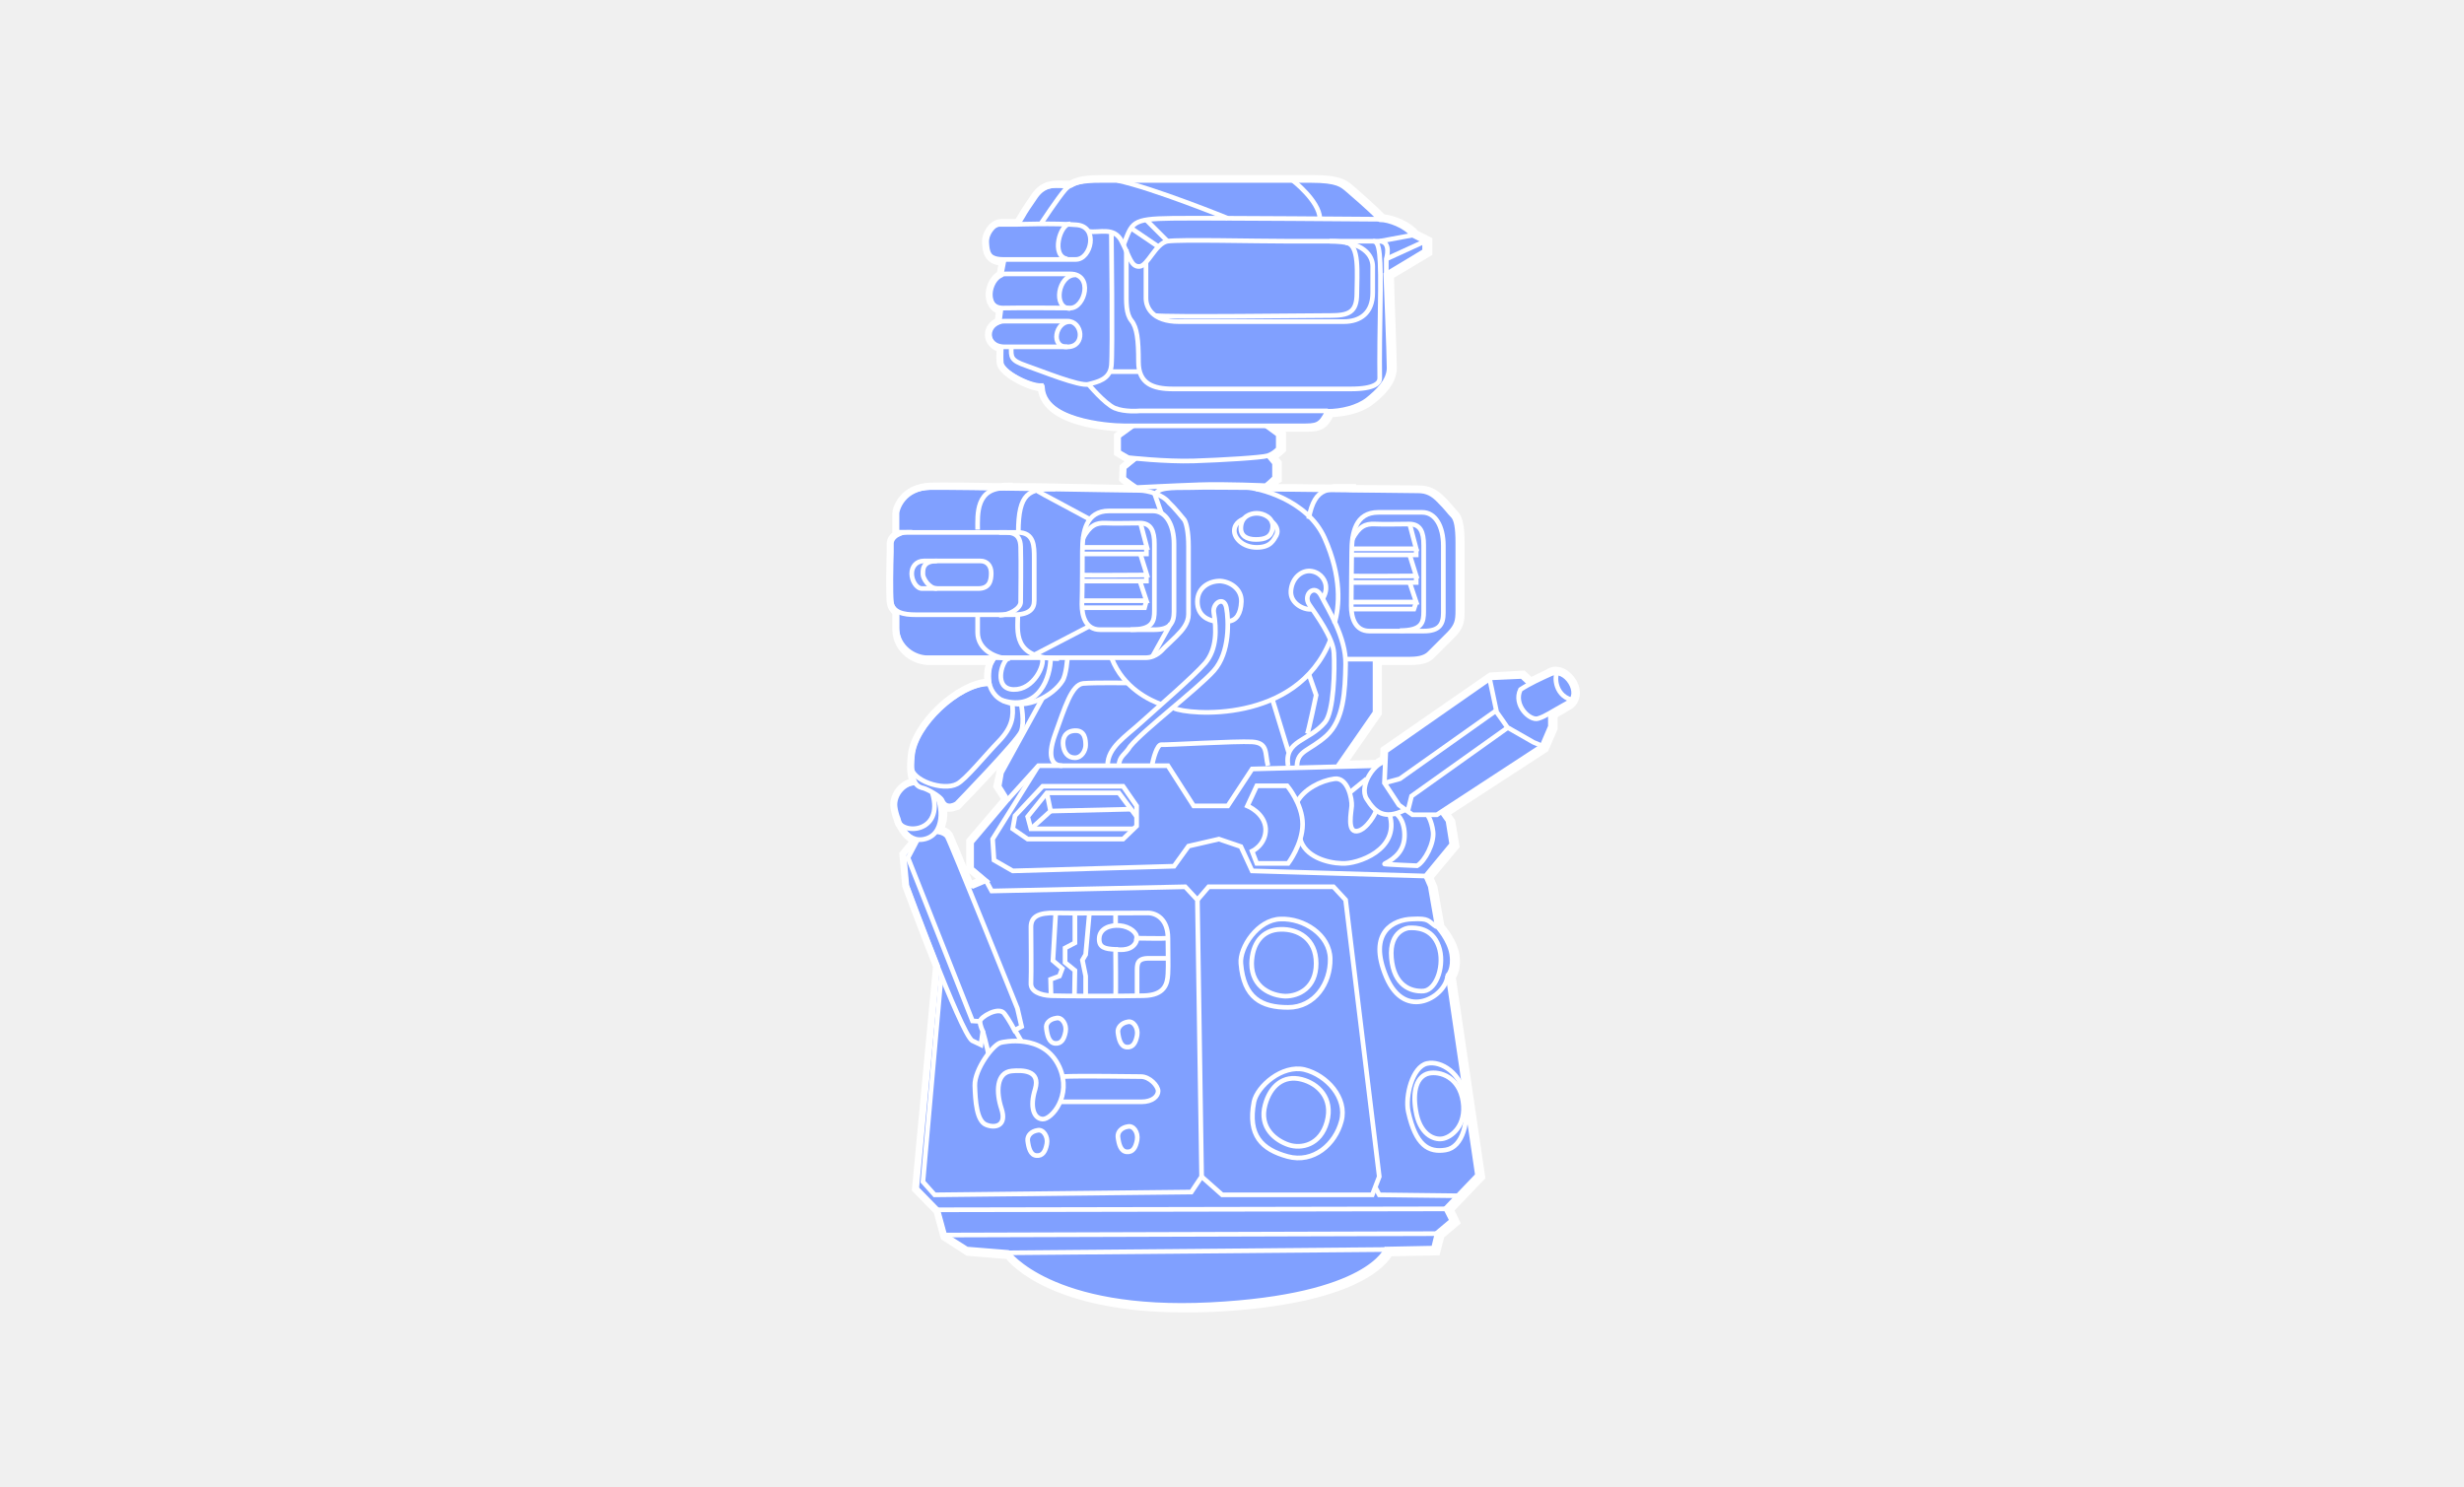
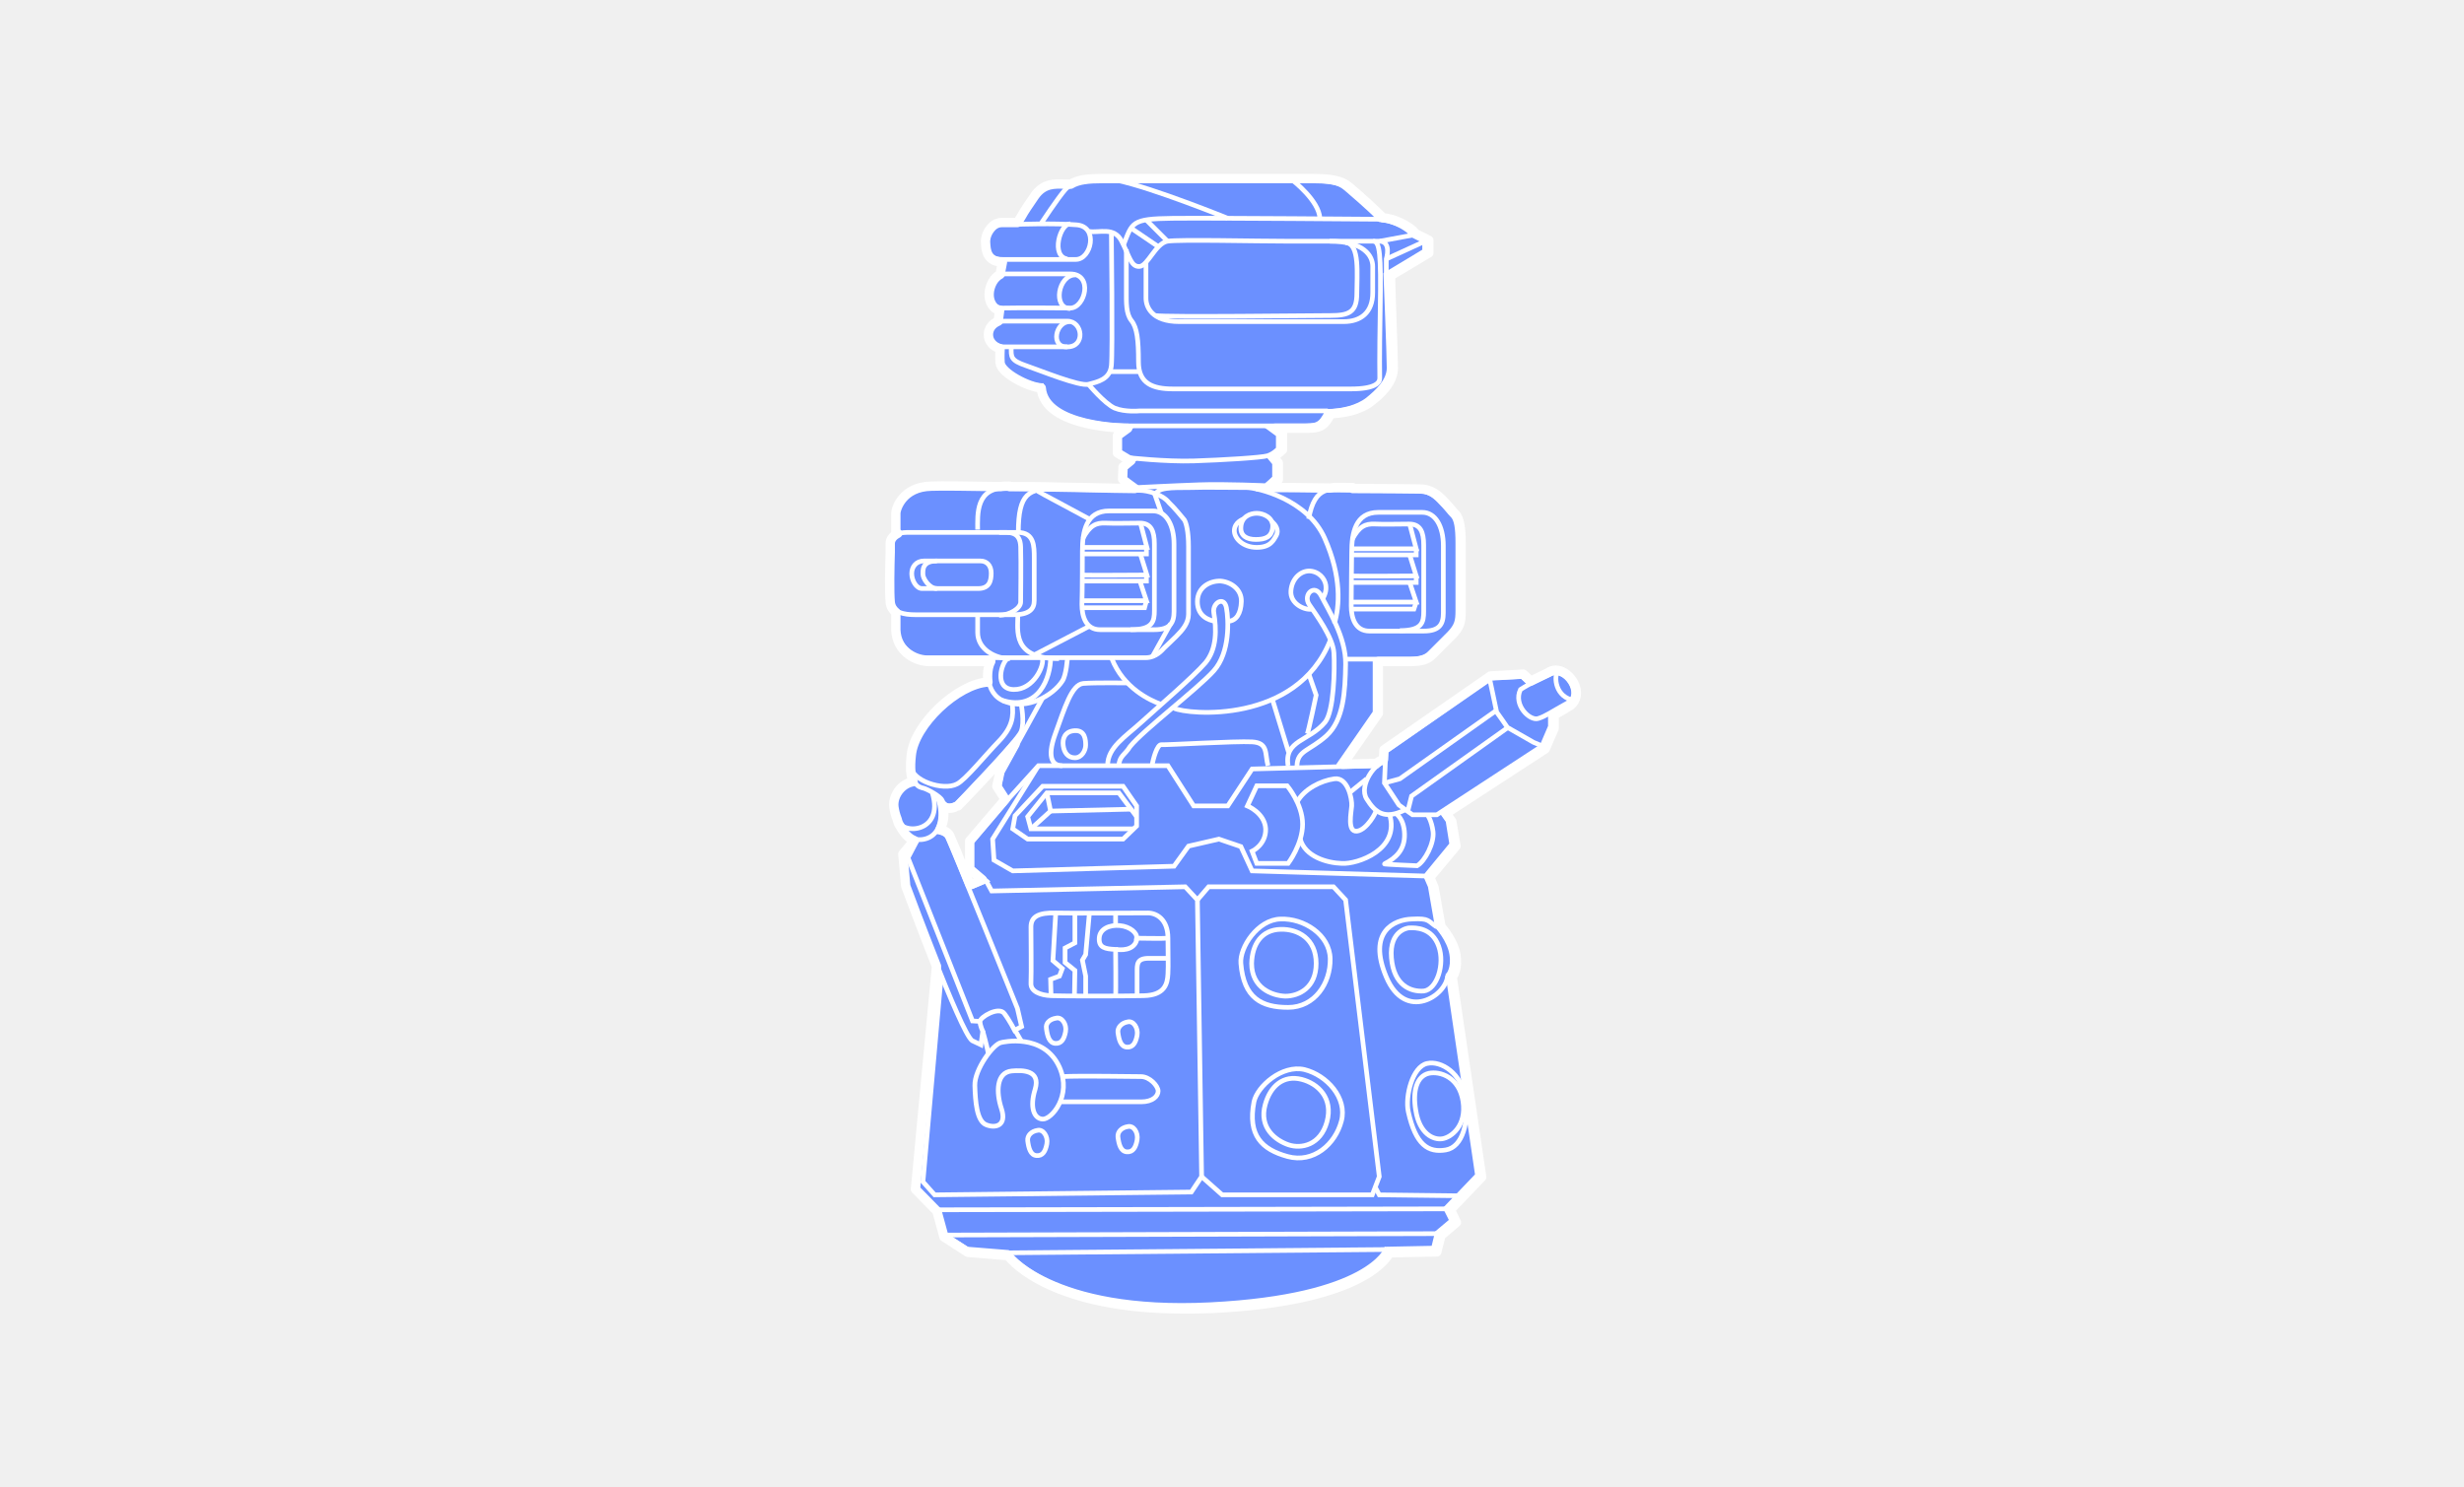
<svg id="bp-834" viewBox="0 0 527 318">
  <style type="text/css">
- 		.st0{fill:#80a0ff;stroke:#fff;stroke-width:1.5;stroke-miterlimit:10;}
+ 		.st0{fill:#6b90ff;stroke:#fff;stroke-width:2;stroke-miterlimit:10;stroke-linejoin:round;}
		.st1{fill:none;stroke:#fff;stroke-miterlimit:10;}
</style>
  <g>
    <path class="st0" d="M336.6,146.1c-0.7-1.3-2-2.5-3.4-2.7l0,0c0,0-0.1,0-0.1,0c-0.5-0.1-1.1,0-1.7,0.3l-0.3,0.2   c-1.2,0.6-2.5,1.2-3.7,1.8l-1.6-1.5l-7,0.4L296,160.4l-0.1,2.1c-0.6,0.1-1.2,0.5-1.7,1l0-0.2l-7,0.2l7.6-10.9v-11.1h7   c2.1,0,3.5-0.4,4.4-1.3l4.3-4.3c1.8-1.8,2-2.9,2-5.2v-14.4c0-3.6-0.4-5.4-1.2-6.3c-0.3-0.3-0.6-0.6-0.9-1c-0.4-0.5-1-1.2-1.9-2.1   c-1.7-1.7-3.1-2.3-5-2.3c-0.8,0-7.1-0.1-14.2-0.1l0-0.2c-0.5,0-0.9,0-1.3,0c-1.3,0-2.5-0.1-3.5,0.1c-5.2-0.1-10.2-0.1-13.1-0.1   c0.8-0.6,1.7-1.5,1.8-1.6l0.2-0.1V99l-1.1-1.3c1.1-0.5,1.8-1.4,1.9-1.4l0.1-0.1v-3.4l-1.6-1.2h6c3.2,0,4.4,0,5.9-3.1   c2.6-0.1,6.2-0.7,8.6-2.6c2.1-1.6,4.8-4.1,4.8-7.2c0-2.6-0.6-17.3-0.6-19.7l8.2-4.9v-2.7l-2.8-1.4c-1.6-2-5.1-3.3-7-3.4   c-2.6-2.6-5.7-5.3-6.9-6.3l-0.1-0.1c-1.2-1-2.4-2-8-2h-45c-2.9,0-5.2,0.2-6.8,1.2c-0.4,0-0.8,0-1.2,0c-2.3-0.1-4.6-0.2-6.5,2.5   c-1.3,1.9-2.2,3.2-2.8,4.3c-0.3,0.5-0.6,1-0.9,1.4h-3.3c-0.9,0-1.7,0.4-2.3,1.1c-0.8,0.9-1.3,2.1-1.2,3.3c0.1,1.5,0.2,3.9,3.6,4.1   l-0.5,2.6l0,0c-0.6,0.3-1.2,0.9-1.6,1.6c-0.9,1.6-1,3.5-0.2,4.8c0.3,0.5,0.8,1.1,1.7,1.3l-0.3,2.3c-1.4,0.6-2.1,1.7-2.1,2.9   c0,1.3,0.9,2.5,2.5,3c0,0.5-0.1,1.6,0,3c0.2,2.2,6,5.2,8.8,5.4c0.7,8.5,18.1,8.6,18.3,8.6h0.2l-2.2,1.6v3.7l2.5,1.5l0.2,0.1   c0,0,0.1,0,0.2,0l-1.7,1.4l-0.1,2.6l0.2,0.2c0.1,0.1,1.4,1.1,2.4,1.8c-2.1,0-6.1-0.1-10.9-0.2c-1.8,0-3.8-0.1-5.8-0.1v0   c0,0,0,0,0,0c-3.3-0.1-6.8-0.1-10.1-0.1l0-0.1c-0.7,0-1.3,0-1.9,0.1c-6.9-0.1-12.7-0.2-14.8-0.1c-6.2,0.1-7.6,4.9-7.6,5.8v4.3h0.4   c-1,0.5-1.6,1.3-1.6,2.2c0,0.3,0,1,0,1.8c-0.1,3-0.2,8.7,0,10.7c0.1,1,0.6,1.7,1.2,2.2l0,3.8c0.2,4.6,4.3,6.7,7,6.7h13.3   c-0.6,1.1-0.8,2.8-0.6,4.4c-6.5,0.4-15.8,9.1-16.4,15.7c-0.3,2.7-0.1,4.4,0.4,5.6c-1,0.2-2,0.7-2.8,1.6c-1,1.1-1.5,2.6-1.3,3.9   c0.1,0.7,0.3,1.6,0.7,2.6c0.1,0.5,0.3,1,0.6,1.4c0.6,1.1,1.3,2.1,2.4,2.8c0.2,0.1,0.4,0.2,0.6,0.3l-2.4,2.9l0.6,6.7l0,0.1   c0.6,1.6,3.5,9.4,6.6,17.2l-4.5,47.7l4.6,4.7l1.5,5.5l5.1,3.3l8.6,0.7c1.2,1.6,10.2,11.4,37.6,11.4c1.9,0,3.9,0,6-0.1   c31-1.5,37-10.1,38-11.9l10.1-0.2l0.9-3.5l3.3-2.8l-1.3-2.7l6.7-7l-6.3-42.8c0.4-0.5,1.2-2,0.8-4.7c-0.5-2.9-2.7-5.5-3.2-6.1   l-1.5-8.4l-0.9-2.1l5.6-6.7l-0.9-5.3l-1.2-1.7l21.2-13.8l1.9-4.4l0-2.8c0.2-0.1,0.4-0.2,0.6-0.4c0.8-0.4,1.7-1,2.9-1.7   C337.2,149.9,337.6,148,336.6,146.1z M207.5,189.3c-2.3-5.7-4.2-10.2-4.4-10.6c-0.4-0.7-1.3-1.1-2-1.3c0.3-0.7,0.6-1.4,0.7-2.3   c0.1-0.9,0.1-1.8-0.1-2.7c0.2,0.2,0.4,0.3,0.7,0.4c0.2,0.1,0.4,0.1,0.7,0.1c0.9,0,1.7-0.5,1.8-0.5l0.1-0.1   c1.1-1.1,8.5-8.8,12.1-13.1l-3.2,5.8l-0.7,3.2l1.8,2.8l-7.6,8.9v6l2.7,2.3L207.5,189.3L207.5,189.3z" />
  </g>
  <g>
    <path class="st1" d="M216.8,131.5c-1.8,0-18.6,0-21,0s-5-0.4-5.3-3c-0.3-2.5,0-11.1,0-12.4s1.5-2.2,3.4-2.2c1.9,0,21.6,0,23.8,0   c3.5,0,3.5,2.9,3.5,5.5s0,7.4,0,9.1C221.2,130.3,220.1,131.5,216.8,131.5z" />
    <path class="st1" d="M213.7,113.9c2,0,4.5-0.4,4.6,3.1s0,10.5,0,11.8c0,1.3-2.3,2.8-4.6,2.8" />
    <path class="st1" d="M191.7,113.9c0-2.2,0-3.4,0-4.3c0-0.9,1.4-5.2,7.2-5.3c5.7-0.1,41.4,0.6,44.8,0.6c1.8,0,5,0.9,6.3,2.6   c1,0.9,2.9,3.2,3.3,3.7c0.4,0.6,0.9,2.5,0.9,5.7c0,3.2,0,12.7,0,14.5c0,1.9-1.3,3.4-2.6,4.7c-1.3,1.3-2.2,2.1-2.6,2.5   s-1.7,2.1-4,2.1s-44.1,0-46.7,0s-6.3-2.1-6.5-6.3c0-1.9,0-3.9,0-3.9" />
    <path class="st1" d="M240.2,107.1" />
    <path class="st1" d="M209.2,125.9c-2.1,0-10.8,0-12,0c-1.2,0-2.2-1.7-2.2-3.2c0-1.5,1-2.7,2.6-2.7s10.8,0,12.1,0   c1.3,0,2.3,0.9,2.3,2.6S211.6,125.9,209.2,125.9z" />
    <path class="st1" d="M200.4,125.9c-1.7,0-3-2.2-3-3c0-0.8-0.3-2.9,3-2.9" />
    <path class="st1" d="M216,140.9c-3,0-6.9-1.9-6.9-5.6v-3.7" />
    <path class="st1" d="M209.1,113.3c0-3.2-0.5-9.2,6.4-8.9" />
    <path class="st1" d="M225.7,104.6c-5.6-0.1-7.9,0.8-7.9,9.3" />
    <path class="st1" d="M217.7,131.5c0,3.4-1.3,9.4,8.8,9.4" />
    <path class="st1" d="M231.5,117.9c0-4.2,0.8-8.6,5.7-8.6s6.6,0,9.4,0c2.8,0,4.5,3,4.5,7.1s0,12,0,14.4s-0.8,3.9-4.2,3.9   c-3.4,0-8.5,0-11.6,0s-3.9-2.9-3.9-5.4C231.5,126.7,231.5,117.9,231.5,117.9z" />
    <path class="st1" d="M221.7,105c0.1,0,11.4,6.1,11.4,6.1" />
    <line class="st1" x1="221.2" y1="140.1" x2="233.1" y2="133.9" />
    <line class="st1" x1="250.4" y1="133.4" x2="246.4" y2="140.6" />
    <line class="st1" x1="248.4" y1="109.8" x2="246.9" y2="105.5" />
    <path class="st1" d="M231.6,115.2c1.5-2.8,2.8-3.4,4.9-3.3s4.8,0,7.3,0c2.4,0,3.1,1.7,3.1,4.5c0,2.9,0,11.9,0,14.2   s-0.3,4.1-5.1,4.1" />
    <path class="st1" d="M231.5,117.1c0.6,0,13.8,0,13.8,0l-1.4-5.3" />
    <polyline class="st1" points="231.6,118.5 245.2,118.5 245.2,117.1  " />
    <path class="st1" d="M231.5,123c0.8,0.1,13.8,0,13.8,0l-1.4-4.5" />
    <polyline class="st1" points="231.5,124.3 245.2,124.3 245.2,123  " />
    <polyline class="st1" points="231.6,128.5 245.2,128.5 243.8,124.3  " />
    <polyline class="st1" points="231.6,130 244.8,130 245.2,128.5  " />
    <path class="st1" d="M268.6,104.6c0,0,32.9,0.4,34.7,0.4c1.8,0,3.1,0.6,4.6,2.2c1.6,1.6,2,2.3,2.8,3.1s1.1,2.6,1.1,5.9   c0,3.3,0,12.2,0,14.4s-0.2,3.2-1.8,4.9c-1.7,1.7-3.5,3.5-4.3,4.3c-0.7,0.7-1.9,1.2-4.1,1.2s-14,0-14,0" />
    <path class="st1" d="M289.1,104.6c-4.6,0-7.9-0.9-9.2,6.4" />
    <path class="st1" d="M247.3,105.5c0.7-1.5,5.4-1.1,7.6-1.2c2.1-0.1,9.4,0,11.7,0s13,2.5,16.7,10.8c3.7,8.3,3.2,14.6,2.1,18.3" />
    <path class="st1" d="M239.3,163.8c0.1-2.1,1.3-2.3,2.4-4.1c2.8-3.5,14.4-12.3,17.9-16.2c3.5-3.9,3.2-10.9,2.7-13.5s-3-1-2.7,1   c0.6,3.6,0.7,7.8-1.8,10.8c-2.6,3-10.3,9.6-13.7,12.7c-3.4,3.1-7.2,5.4-7.2,9.2" />
    <path class="st1" d="M259.9,132.9c-1.4-0.2-3.8-1.1-3.8-4.2c0-3.1,2.7-4.5,5-4.4c2.2,0.2,4.5,1.8,4.4,4.4c-0.1,2.6-1.1,4.1-2.8,4.2   " />
    <path class="st1" d="M265.4,112.8c-0.1,1.8,1.2,2.6,3.2,2.6s3.4-0.5,3.6-2.6c0.2-2.1-2-3-3.4-3   C267.4,109.8,265.5,110.5,265.4,112.8z" />
    <path class="st1" d="M271.9,111.5c1.1,0.8,1.6,2,1.1,3c-0.6,1-1.2,2.6-4.2,2.6c-3,0-4.9-2-4.8-3.7c0.1-1.7,1.8-2.3,2-2.4" />
    <path class="st1" d="M277.4,163.8c0.1-3.3,2.6-3.1,6.3-6.4c3.7-3.4,4-9.5,4.1-15.3c0.1-5.8-3.8-11.8-5.2-14.6   c-1.4-2.8-4-0.3-2.6,1.8s5.1,7,5.3,10.4s0,12.5-1.9,14.8c-3.4,4.1-8.8,3.8-7.9,9.3" />
    <path class="st1" d="M280.6,130.3c-1.5,0.3-4.7-1.1-4.5-3.9s2.4-4.6,4.5-4.2c2.1,0.4,3,2.2,3,3.4c0.1,1.2-0.7,2.5-0.7,2.5" />
    <path class="st1" d="M251.1,151.5c2.9,1.4,26.2,3.5,33.4-14.5" />
    <path class="st1" d="M248.4,150.7c-2.5-0.9-8.1-3.5-10.6-9.8" />
    <path class="st1" d="M212.6,140.9c-1.6,1.3-2.3,7.5,2.4,9.2c4.7,1.8,10.2-1.3,12.2-4.4c0.9-1.3,1.1-5,1.1-5" />
    <path class="st1" d="M224.7,140.8c0,3.9-2.4,11.5-10.4,9" />
    <path class="st1" d="M215.5,140.9c-1.3,0.8-3,6.5,1.3,6.6c4.3,0.1,6.7-5.3,6.1-6.7" />
    <path class="st1" d="M211.4,146.3c-6.2,0-15.7,8.6-16.3,15.2c-0.7,6.6,1.6,6.9,2.4,7.1s3.6,1.7,4,2.6c0.9,2.2,3.1,0.7,3.1,0.7   s13-13.4,13.8-15.4s0-5.9,0-5.9" />
    <path class="st1" d="M216.5,150.6c0.3,2.6,0.1,4.9-2.9,8s-7.1,8.2-8.9,9.1c-3,1.6-9.9-0.8-9.8-3.8" />
    <path class="st1" d="M195.7,167.5c-2.5-0.1-4.8,2.5-4.5,5s2.4,8.3,6.9,6.9c4.5-1.4,3.2-8.6,1.9-9.4" />
    <path class="st1" d="M191.9,175c0.4,3.8,10.2,3.4,7.5-5.4" />
    <path class="st1" d="M195.9,179.4l-2.7,3.3l0.6,6.5c0,0,11.6,31.5,14.1,33.4l1.9,0.9l0.4-2.9c0,0-0.6-1.2-0.6-2.1s4-3.3,5.2-1.7   c1.2,1.6,2.2,3.6,2.2,3.6l1.5-0.8l-0.9-3.9c0,0-14.4-35.8-15-36.7c-0.6-1-2.4-1.1-2.4-1.1" />
    <polyline class="st1" points="196.3,179.5 194.2,183.5 208,218.4 209.7,218.5  " />
    <path class="st1" d="M210.2,220.6c0.7,2.4,1.2,4.8,1.2,4.8" />
    <line class="st1" x1="217.1" y1="220.4" x2="218.6" y2="223" />
    <path class="st1" d="M214.2,223c-1.7,0.2-5.8,5.8-5.7,9.2s0.4,7.6,2.4,8.4c1.9,0.8,4.5,0.3,3.3-3.4c-1.2-3.6-1.1-7.8,2.2-8.1   c2.3-0.2,6.2-0.2,5,3.9c-1.2,3.8-0.3,6.3,1.6,6.4s6.3-5,3.6-11.1C223.2,220.8,214.2,223,214.2,223z" />
    <polyline class="st1" points="294.1,140.9 294.1,152.4 286.2,163.8  " />
    <path class="st1" d="M279.6,157c0.3-0.7,1.9-8.3,1.9-8.3l-1.6-4.6" />
    <polyline class="st1" points="223,149.3 214.2,165.3 213.7,168.2 215.5,171.1 207.8,180.2 207.8,185.8 210.9,188.4 207.8,189.7     " />
    <polyline class="st1" points="215.5,171.1 222.1,163.8 249.8,163.8 255.3,172.4 262.6,172.4 267.8,164.5 294.1,163.8  " />
    <polyline class="st1" points="222.1,163.8 212.3,179.5 212.6,184 216.6,186.3 251.1,185.3 254.2,181 260.7,179.5 265.4,181.1    267.8,186.3 304.9,187.4 310.5,180.6 309.7,175.6 308.2,173.5  " />
    <polyline class="st1" points="210.9,188.4 212.1,190.6 253.5,189.7 256.1,192.5 257,251.7 254.8,255 199.9,255.6 197.4,252.8    201.3,208.7  " />
    <path class="st1" d="M200.4,206.5l-4.5,47.6l4.5,4.6l1.5,5.4l4.9,3.1l8.7,0.7c0,0,9.2,12.9,43.3,11.2s37.7-11.9,37.7-11.9l10.1-0.2   l0.8-3.3l3.1-2.6l-1.3-2.6l6.8-7.1l-6.3-42.8c0,0,1.3-1.3,0.8-4.5c-0.5-3.1-3.1-5.9-3.1-5.9l-1.5-8.6l-1-2.3" />
    <polyline class="st1" points="256.1,192.5 258.5,189.7 285.2,189.7 287.8,192.5 295,251.7 293.5,255.6 261.4,255.6 257,251.7  " />
    <polyline class="st1" points="294.1,253.9 295,255.6 311.8,255.8  " />
    <line class="st1" x1="200.4" y1="258.8" x2="309.2" y2="258.6" />
    <line class="st1" x1="201.9" y1="264.2" x2="307.3" y2="263.9" />
    <line class="st1" x1="215.5" y1="268" x2="296.4" y2="267.3" />
    <polygon class="st1" points="223,168.2 240.2,168.2 243.1,172.4 243.1,176.7 240.2,179.5 219.8,179.5 216.6,177.3 217.1,174.5  " />
    <polyline class="st1" points="243.1,174.7 239.3,169.6 223.9,169.6 219.8,174.7 220.5,177.3 242.5,177.3  " />
    <polyline class="st1" points="223.9,169.6 224.7,173.5 220.5,177.3  " />
    <line class="st1" x1="224.7" y1="173.5" x2="241.9" y2="173.1" />
    <path class="st1" d="M266.8,172.4l2-4.3l6.5,0c0,0,3.3,3.9,3.3,8.2c0,4.3-3.1,8.4-3.1,8.4h-6.7l-1-2.6c0,0,3-1.4,2.9-4.8   C270.5,173.9,266.8,172.4,266.8,172.4z" />
    <path class="st1" d="M278.1,179.5c1,3.7,5.6,5.1,8.9,5.2c3.3,0.2,12.5-2.9,10.2-10.5" />
    <path class="st1" d="M277.4,171.6c1.5-2.8,5.1-4.6,8-5s3.8,4.4,3.7,5.8c-0.1,1.4-1,5.6,1.1,5.4s4.3-4.2,4.1-4.5" />
    <line class="st1" x1="288.6" y1="169.6" x2="292.3" y2="166.6" />
    <path class="st1" d="M296.4,163c-2.1-0.2-5.9,5-4.1,7.9c1.8,2.9,3.8,4.5,8.1,2.4" />
    <polyline class="st1" points="331.6,152.4 331.6,155.4 329.8,159.6 307.3,174.3 302.1,174.3 299.2,172.2 296.1,167.5 296.4,160.7    318.9,145 325.5,144.7 327.2,146.3  " />
    <path class="st1" d="M325.2,147.5c2-1.3,4.4-2.4,6.4-3.3c3.3-1.6,6.9,4.4,3.8,6.1c-3.8,2.1-4.8,2.9-6.4,3.4   C327.2,154.3,323.6,150.8,325.2,147.5z" />
    <path class="st1" d="M333.2,143.9c-0.7,0-1,4.7,2.9,5.8" />
    <path class="st1" d="M318.6,145.2c0,0,1.5,7.1,1.5,7.1c0.1,0.1,2.3,3.3,2.3,3.3l5.6,3.2l1.9,0.8" />
    <polyline class="st1" points="320,152 299.4,166.6 296.1,167.5  " />
    <polyline class="st1" points="322.4,155.7 301.9,170.3 301.1,173.5  " />
    <path class="st1" d="M305.3,174.3c0,0,0.9,1.2,1.2,3.6s-1.7,6.3-3.4,7.3c0,0-7.3-0.3-7-0.4c2.4-1.2,4.4-3,4.3-6.4s-1.9-4.4-1.9-4.4   " />
    <path class="st1" d="M289.1,118.2c0-4.2,0.8-8.6,5.7-8.6c5,0,6.6,0,9.4,0s4.5,3,4.5,7.1s0,12,0,14.4s-0.8,3.9-4.2,3.9   s-8.5,0-11.6,0c-3.1,0-3.9-2.9-3.9-5.4S289.1,118.2,289.1,118.2z" />
    <path class="st1" d="M289.2,115.4c1.5-2.8,2.8-3.4,4.9-3.3s4.8,0,7.3,0c2.4,0,3.1,1.7,3.1,4.5s0,11.9,0,14.2c0,2.3-0.3,4.1-5.1,4.1   " />
    <path class="st1" d="M289.1,117.4c0.6,0,13.8,0,13.8,0l-1.4-5.3" />
    <polyline class="st1" points="289.2,118.7 302.9,118.7 302.9,117.4  " />
    <path class="st1" d="M289.1,123.2c0.8,0.1,13.8,0,13.8,0l-1.4-4.5" />
    <polyline class="st1" points="289.1,124.6 302.9,124.6 302.9,123.2  " />
    <polyline class="st1" points="289.2,128.8 302.9,128.8 301.5,124.6  " />
    <polyline class="st1" points="289.2,130.3 302.4,130.3 302.9,128.8  " />
    <path class="st1" d="M227.2,163.8c-1.8,0-3.5-1.3-1.5-6.8c2-5.5,3.5-10.6,6-10.8c2.5-0.2,9.6-0.1,9.6-0.1" />
    <path class="st1" d="M271.2,163.8c-0.7-2.6,0.1-4.9-3.4-5.1c-3.5-0.2-18.4,0.7-19.4,0.6c-0.9-0.1-1.8,3.1-2,4.5" />
    <line class="st1" x1="272.2" y1="149.8" x2="275.6" y2="160.9" />
    <path class="st1" d="M227.4,159.5c-0.2-1.4,0.3-3.1,2.5-3.2c2.2-0.1,2.3,2,2.3,3.1c0,1.1-0.8,2.7-2.3,2.7S227.6,161,227.4,159.5z" />
    <path class="st1" d="M227.3,230.3c3.6-0.2,14.9,0,16.7,0c1.9,0,3.7,2,3.7,3.1c0,1.1-1.2,2.3-3.6,2.3s-17.6,0-17.6,0" />
    <path class="st1" d="M239.1,243.2c0.2,1.6,0.6,3.1,1.9,3.2c1.3,0.1,1.9-0.9,2.2-2.5c0.3-1.7-0.8-3.2-2-2.9   C239.9,241.2,239,242.1,239.1,243.2z" />
    <path class="st1" d="M239.1,220.8c0.2,1.6,0.6,3.1,1.9,3.2c1.3,0.1,1.9-0.9,2.2-2.5s-0.8-3.2-2-2.9   C239.9,218.8,239,219.8,239.1,220.8z" />
    <path class="st1" d="M223.8,220c0.2,1.6,0.6,3.1,1.9,3.2c1.3,0.1,1.9-0.9,2.2-2.5s-0.8-3.2-2-2.9C224.5,218,223.6,218.9,223.8,220z   " />
    <path class="st1" d="M219.8,244c0.2,1.6,0.6,3.1,1.9,3.2c1.3,0.1,1.9-0.9,2.2-2.5s-0.8-3.2-2-2.9C220.6,242,219.7,242.9,219.8,244z   " />
    <path class="st1" d="M220.5,210.3c0.1-2.3,0-9.8,0-12s1.6-3.1,5.3-3s17.9,0,19.7,0c1.8,0,4.3,1.3,4.3,5.4c0,4.1,0.1,5.4,0,7.6   c-0.1,2.2-0.7,4.6-5.2,4.7s-17.5,0.1-19.8,0S220.4,212.1,220.5,210.3z" />
    <polyline class="st1" points="225.8,195.3 225.2,205.5 227.2,207.2 226.6,208.8 224.7,209.5 224.8,213  " />
    <polyline class="st1" points="229.8,213.1 229.9,207.6 227.8,205.9 227.8,202.8 229.9,201.7 229.9,195.3  " />
    <polyline class="st1" points="233,195.3 232.2,204.2 231.5,205.4 232.2,208.8 232.2,213.1  " />
    <line class="st1" x1="238.6" y1="195.3" x2="238.6" y2="197.9" />
    <path class="st1" d="M243.2,213c0,0,0-3.3,0-5c0-1.7-0.1-3,2.5-3s4.1,0,4.1,0" />
    <path class="st1" d="M238.6,213c0.1-0.6,0-9.9,0-9.9c-2.3-0.1-3.6-0.4-3.5-2.4s2.2-2.9,4.4-2.7s3.8,1.6,3.6,2.7c0,0,6.1,0.1,6.6,0" />
    <path class="st1" d="M243.2,200.7c-0.3,2.1-2.3,2.7-4.5,2.4" />
    <path class="st1" d="M265.4,206.1c-0.3-3.4,3.6-9.4,8.5-9.5c4.9-0.2,10.5,3.3,10.6,8.5c0.1,5.2-3.3,10.4-9,10.4   S266,213.5,265.4,206.1z" />
    <path class="st1" d="M273.9,198.8c3.7-0.1,7.6,2,7.6,7.3c0,5.2-3.7,7-6.6,7c-2.9-0.1-7.2-1.8-7.2-7   C267.8,201.9,269.9,198.9,273.9,198.8z" />
    <path class="st1" d="M268.2,235.7c0.7-3.3,6-8,10.8-6.9c4.8,1.2,9.2,6.1,7.9,11c-1.3,5-6,9.1-11.5,7.6S266.8,242.9,268.2,235.7z" />
    <path class="st1" d="M278.4,230.9c3.5,0.9,6.8,4,5.4,9.1c-1.4,5-5.5,5.8-8.2,4.9s-6.4-3.6-5-8.6   C271.7,232.3,274.5,229.9,278.4,230.9z" />
    <path class="st1" d="M301.2,237.8c-0.7-3.3,0.9-9.6,4-10.3s7.4,2.2,8.2,7.3s-0.5,10.6-4.2,11.2S302.8,245,301.2,237.8z" />
    <path class="st1" d="M305.6,229.6c2.4-0.5,6.5,0.8,7.3,6c0.8,5.2-2.5,7.7-4.4,8s-4.9-1-5.7-6.1C302.1,233.4,303,230.2,305.6,229.6z   " />
    <path class="st1" d="M301.3,198.5c1.6-0.1,5,0,6.4,3.9s-0.4,9.3-3.2,9.6c-2.8,0.2-6.4-1.2-6.9-7.1   C297.1,198.9,301.3,198.5,301.3,198.5z" />
    <path class="st1" d="M307.3,198.3c-2-1.3-1.5-1.9-5.3-1.7c-3.8,0.1-9.6,2.7-5.5,12.4s12.9,4,13.1-0.3" />
    <path class="st1" d="M213.9,74.2c0,0-0.2,1.3,0,3.3c0.2,2,6.3,5.1,8.8,5c0,7.4,14,8.6,17.8,8.6s34.5,0,37.8,0c3.3,0,4.1,0,5.6-3.1   c3,0,6.4-0.8,8.6-2.5c2.1-1.7,4.6-4,4.6-6.8c0-2.8-0.7-20-0.7-20l8.3-5v-2.1l-2.6-1.3c-1.5-2-5.1-3.3-6.9-3.3   c-2.6-2.7-5.9-5.4-7-6.4c-1.2-1-2.1-2-7.8-2c-5.7,0-41.4,0-45,0s-6.1,0.3-7.6,2c-1.5,1.7-5.2,7.3-5.2,7.3" />
    <path class="st1" d="M228.7,39.8c-2.7,0-5.3-0.8-7.5,2.3c-2.1,3-3,4.8-3.8,5.9c-2,0-1.7,0-3.6,0s-3.1,2.1-3,3.8   c0.1,1.7,0.3,3.7,3.7,3.7s13.7,0,15.6,0c3.3,0,4.9-7,0.2-7.4c-4.7-0.4-12.9-0.1-12.9-0.1" />
    <path class="st1" d="M228.9,47.9c-2.2-0.1-4.2,7-0.6,7.5" />
    <path class="st1" d="M228.9,58.6c-4.9,0-11.6,0-13.9,0c-3.6,0-5.1,7.4-0.4,7.3s11.1,0,14.3,0S233.9,58.6,228.9,58.6z" />
    <path class="st1" d="M230,58.8c-3.7,0-4.9,7.2-1.1,7.2" />
    <path class="st1" d="M228.3,68.7c-2.9,0-11.4,0-13.4,0c-4.5,0-4.5,5.5,0,5.5c7.4,0,11.5,0,13.4,0C232.2,74.2,231.6,68.7,228.3,68.7   z" />
    <path class="st1" d="M228.9,68.8c-3.2-0.1-4.3,5.6-0.6,5.4" />
    <line class="st1" x1="214.5" y1="55.4" x2="213.9" y2="58.6" />
    <line class="st1" x1="213.9" y1="65.9" x2="213.5" y2="68.9" />
    <path class="st1" d="M216.3,74.2c-0.1,2.2-0.1,2.9,3.1,4c3.2,1.1,11.5,4.5,13.4,4c1.9-0.5,4.6-1,4.9-4c0.3-3,0-28.2,0-28.2" />
    <path class="st1" d="M232.9,49.5c2.1,0.4,5.4-1.1,7,2.1c1.7,3.3,2,5.5,3.8,5.4c1.8-0.1,3.4-4.9,6-5.4c2.6-0.4,18.8,0,26.1,0   c7.3,0,16.5,0,19.2,0c2.7,0,1.5,3.8,1.5,3.8l0,3.3" />
    <path class="st1" d="M240.3,52.4c1.9-4.8,1.6-5.6,10.4-5.7c8.9-0.1,44.5,0.2,44.5,0.2" />
    <path class="st1" d="M239,38.6c7.6,1.6,23.6,8.1,23.6,8.1" />
    <path class="st1" d="M276.5,38.6c0,0,5.6,4.3,5.8,8.1" />
    <path class="st1" d="M245.1,56c0,3.6,0,5.9,0,7.8c0,1.9,1.3,5,7.1,5c5.9,0,31.6,0,35.2,0s6.2-1.9,6.2-6.2s0-4.4,0-5.6   c0-2.2-1.8-5.4-9.2-5.4" />
    <line class="st1" x1="241.9" y1="48.8" x2="247.8" y2="52.8" />
    <line class="st1" x1="245.1" y1="47" x2="249.7" y2="51.6" />
    <line class="st1" x1="304.8" y1="51.6" x2="296.5" y2="55.4" />
    <line class="st1" x1="295.1" y1="51.6" x2="302.1" y2="50.3" />
    <path class="st1" d="M293.7,51.6c1.4,0,1.7,2.7,1.5,14.3c-0.2,11.6-0.1,14-0.1,15s-1,2.3-6.2,2.3c-5.3,0-33.7,0-38,0   c-4.3,0-7.4-1.1-7.4-5.8c0-4.7-0.3-7.3-1.5-8.8c-1.2-1.5-1.1-3.9-1.1-6.4c0-2.5,0-8.9,0-8.9" />
    <line class="st1" x1="237.3" y1="79.5" x2="243.6" y2="79.5" />
    <path class="st1" d="M284,87.9h-40.3c0,0-3.1,0.3-5.3-0.6c-2.2-1-5.6-5.1-5.6-5.1" />
    <path class="st1" d="M242.3,91l-3.3,2.4v3.2l2.3,1.3c0,0,8,0.9,14.1,0.7c6.1-0.2,14.4-0.7,15.7-1.1c1.3-0.4,2.3-1.5,2.3-1.5v-3   l-2.6-1.9" />
    <path class="st1" d="M242.8,98.1l-2.5,2l-0.1,2.1c0,0,2,1.6,2.9,2.1c0,0,7.7-0.4,13.4-0.6c5.7-0.2,14.2,0.2,14.2,0.2   c0.8-0.6,1.9-1.7,1.9-1.7v-3.1l-1.4-1.7" />
    <path class="st1" d="M287.8,51.9c3.1,0.2,2.4,6.9,2.4,10.9s-1.7,4.7-5.7,4.7s-35.3,0.4-37.4,0" />
  </g>
</svg>
